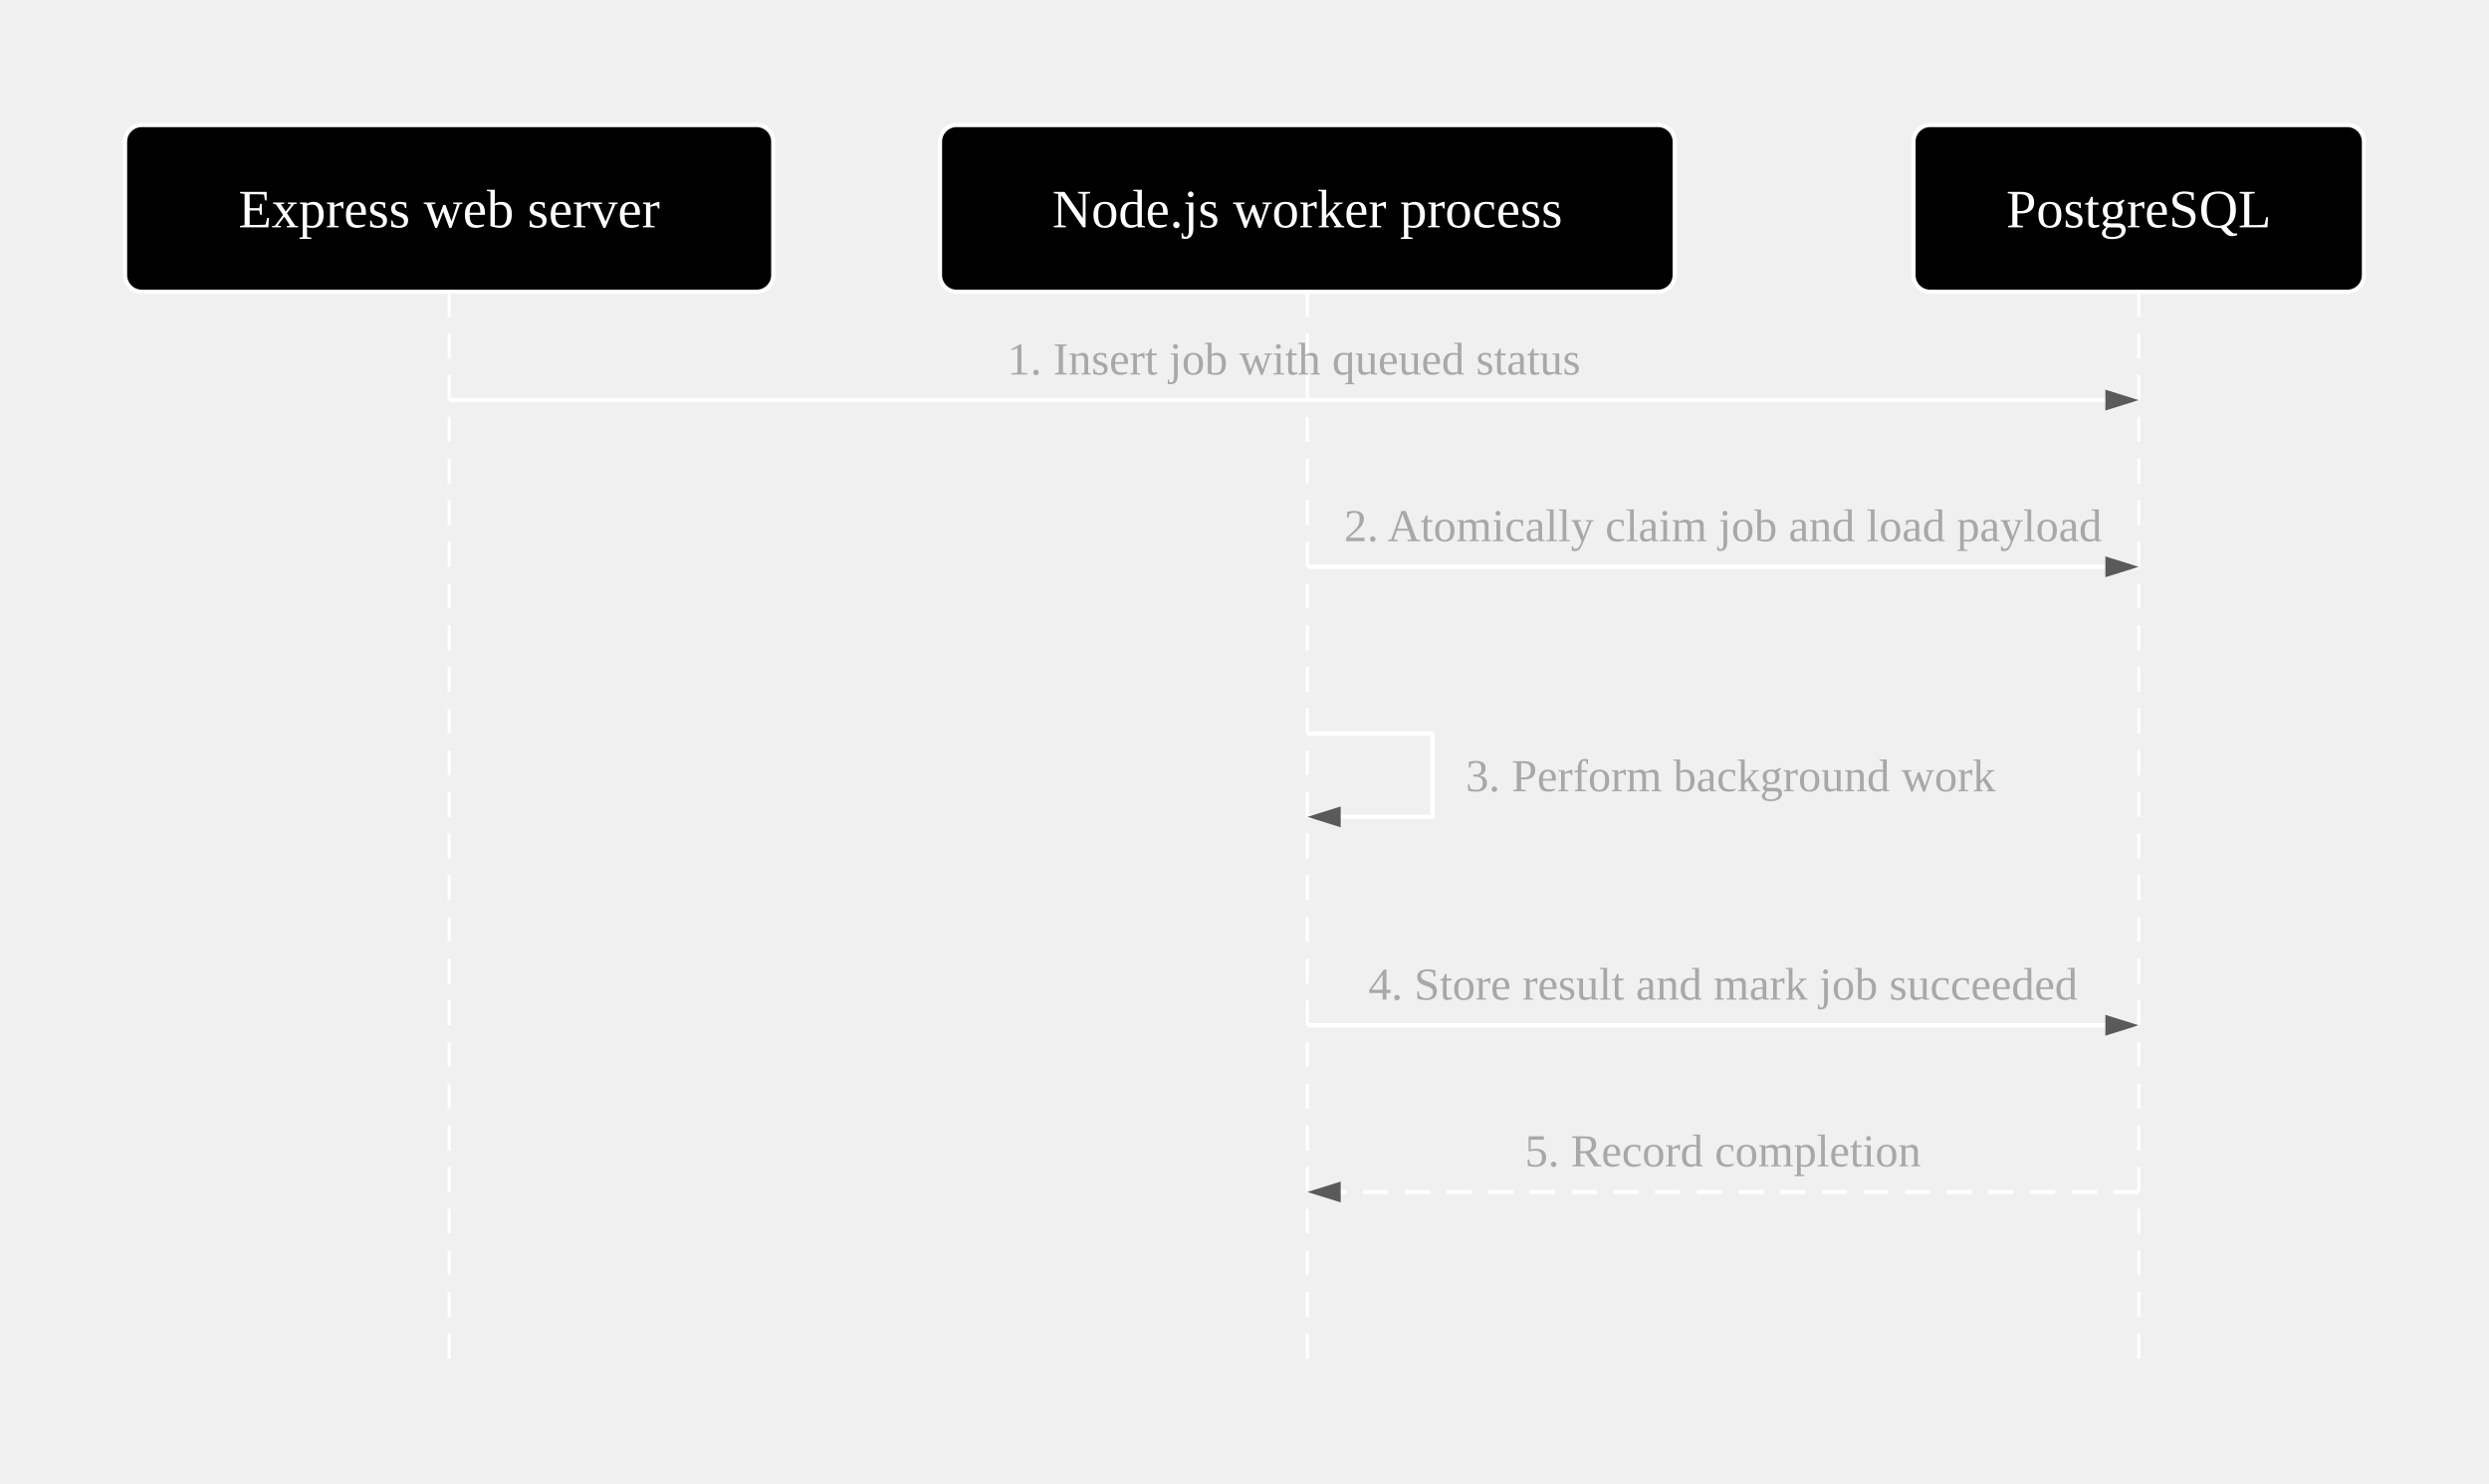
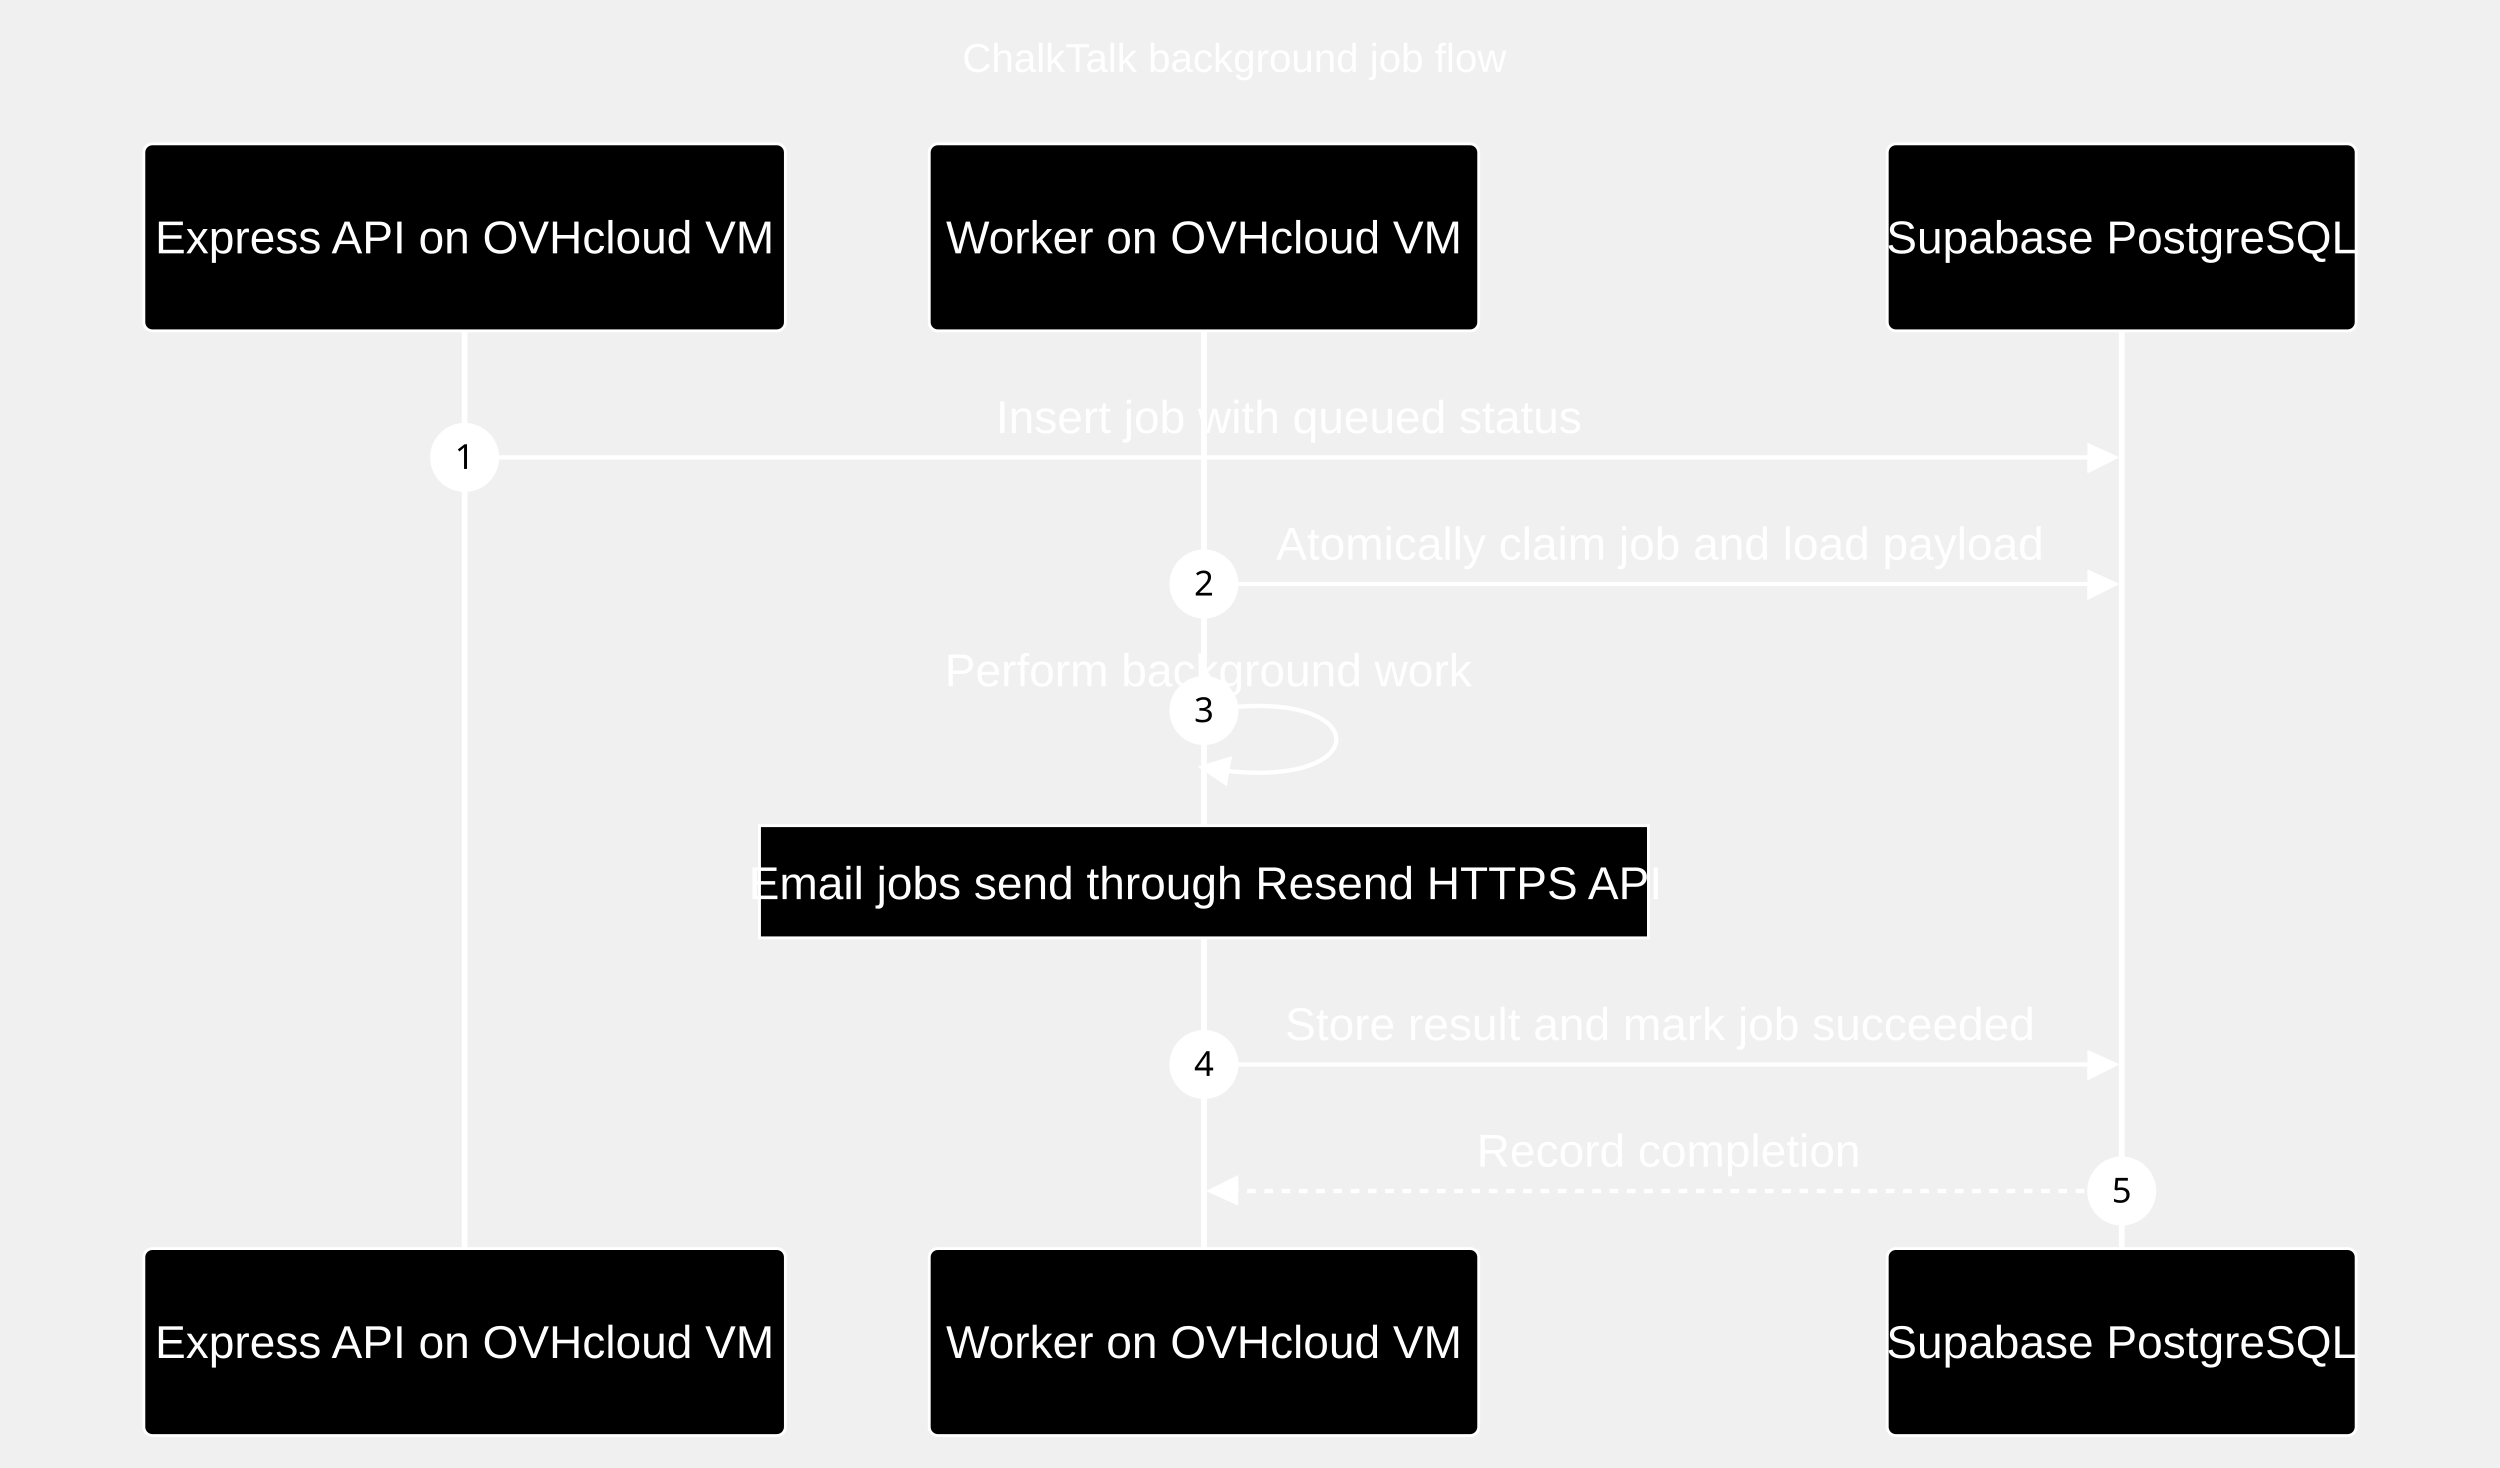
- <svg xmlns="http://www.w3.org/2000/svg" width="597.024" height="356" viewBox="0 0 597.024 356" style="--bg:#000000;--fg:#FFFFFF;--line:#FFFFFF;--accent:#000000;--surface:#000000;--border:#FFFFFF;--font:Inter;background:#000000">
-   <style>
-   text { font-family: var(--font, 'Inter'), system-ui, sans-serif; }
-   svg {
-     /* Derived from --bg and --fg (overridable via --line, --accent, etc.) */
-     --_text:          #FFFFFF;
-     --_text-sec:      #c7c7c7;
-     --_text-muted:    #a8a8a8;
-     --_text-faint:    #8a8a8a;
-     --_line:          #FFFFFF;
-     --_arrow:         #000000;
-     --_node-fill:     #000000;
-     --_node-stroke:   #FFFFFF;
-     --_group-fill:    #000000;
-     --_group-hdr:     #0d0d0d;
-     --_inner-stroke:  #1f1f1f;
-     --_key-badge:     #1a1a1a;
-   }
- </style>
+ <svg xmlns="http://www.w3.org/2000/svg" id="my-svg" width="100%" style="max-width: 869px; background-color: black;" viewBox="-50 -50 869 510" role="graphics-document document" aria-roledescription="sequence">
+   <g>
+     <rect x="606" y="384" fill="#eaeaea" stroke="#666" width="163" height="65" name="Database" rx="3" ry="3" class="actor actor-bottom" />
+     <text x="687.5" y="416.5" dominant-baseline="central" alignment-baseline="central" class="actor actor-box" style="text-anchor: middle; font-size: 16px; font-weight: 400;">
+       <tspan x="687.5" dy="0">Supabase PostgreSQL</tspan>
+     </text>
+   </g>
+   <g>
+     <rect x="273" y="384" fill="#eaeaea" stroke="#666" width="191" height="65" name="Worker" rx="3" ry="3" class="actor actor-bottom" />
+     <text x="368.5" y="416.5" dominant-baseline="central" alignment-baseline="central" class="actor actor-box" style="text-anchor: middle; font-size: 16px; font-weight: 400;">
+       <tspan x="368.5" dy="0">Worker on OVHcloud VM</tspan>
+     </text>
+   </g>
+   <g>
+     <rect x="0" y="384" fill="#eaeaea" stroke="#666" width="223" height="65" name="WebServer" rx="3" ry="3" class="actor actor-bottom" />
+     <text x="111.5" y="416.5" dominant-baseline="central" alignment-baseline="central" class="actor actor-box" style="text-anchor: middle; font-size: 16px; font-weight: 400;">
+       <tspan x="111.5" dy="0">Express API on OVHcloud VM</tspan>
+     </text>
+   </g>
+   <g>
+     <line id="actor2" x1="687.5" y1="65" x2="687.5" y2="384" class="actor-line 200" stroke-width="0.5px" stroke="#999" name="Database" data-et="life-line" data-id="Database" />
+     <g id="root-2" data-et="participant" data-type="participant" data-id="Database">
+       <rect x="606" y="0" fill="#eaeaea" stroke="#666" width="163" height="65" name="Database" rx="3" ry="3" class="actor actor-top" />
+       <text x="687.5" y="32.5" dominant-baseline="central" alignment-baseline="central" class="actor actor-box" style="text-anchor: middle; font-size: 16px; font-weight: 400;">
+         <tspan x="687.5" dy="0">Supabase PostgreSQL</tspan>
+       </text>
+     </g>
+   </g>
+   <g>
+     <line id="actor1" x1="368.5" y1="65" x2="368.5" y2="384" class="actor-line 200" stroke-width="0.5px" stroke="#999" name="Worker" data-et="life-line" data-id="Worker" />
+     <g id="root-1" data-et="participant" data-type="participant" data-id="Worker">
+       <rect x="273" y="0" fill="#eaeaea" stroke="#666" width="191" height="65" name="Worker" rx="3" ry="3" class="actor actor-top" />
+       <text x="368.5" y="32.5" dominant-baseline="central" alignment-baseline="central" class="actor actor-box" style="text-anchor: middle; font-size: 16px; font-weight: 400;">
+         <tspan x="368.5" dy="0">Worker on OVHcloud VM</tspan>
+       </text>
+     </g>
+   </g>
+   <g>
+     <line id="actor0" x1="111.5" y1="65" x2="111.5" y2="384" class="actor-line 200" stroke-width="0.5px" stroke="#999" name="WebServer" data-et="life-line" data-id="WebServer" />
+     <g id="root-0" data-et="participant" data-type="participant" data-id="WebServer">
+       <rect x="0" y="0" fill="#eaeaea" stroke="#666" width="223" height="65" name="WebServer" rx="3" ry="3" class="actor actor-top" />
+       <text x="111.5" y="32.5" dominant-baseline="central" alignment-baseline="central" class="actor actor-box" style="text-anchor: middle; font-size: 16px; font-weight: 400;">
+         <tspan x="111.5" dy="0">Express API on OVHcloud VM</tspan>
+       </text>
+     </g>
+   </g>
+   <style>#my-svg{font-family:"trebuchet ms",verdana,arial,sans-serif;font-size:14px;fill:#FFFFFF;}@keyframes edge-animation-frame{from{stroke-dashoffset:0;}}@keyframes dash{to{stroke-dashoffset:0;}}#my-svg .edge-animation-slow{stroke-dasharray:9,5!important;stroke-dashoffset:900;animation:dash 50s linear infinite;stroke-linecap:round;}#my-svg .edge-animation-fast{stroke-dasharray:9,5!important;stroke-dashoffset:900;animation:dash 20s linear infinite;stroke-linecap:round;}#my-svg .error-icon{fill:hsl(180, 0%, 5%);}#my-svg .error-text{fill:rgb(242.25, 242.25, 242.25);stroke:rgb(242.25, 242.25, 242.25);}#my-svg .edge-thickness-normal{stroke-width:1px;}#my-svg .edge-thickness-thick{stroke-width:3.5px;}#my-svg .edge-pattern-solid{stroke-dasharray:0;}#my-svg .edge-thickness-invisible{stroke-width:0;fill:none;}#my-svg .edge-pattern-dashed{stroke-dasharray:3;}#my-svg .edge-pattern-dotted{stroke-dasharray:2;}#my-svg .marker{fill:#FFFFFF;stroke:#FFFFFF;}#my-svg .marker.cross{stroke:#FFFFFF;}#my-svg svg{font-family:"trebuchet ms",verdana,arial,sans-serif;font-size:14px;}#my-svg p{margin:0;}#my-svg .actor{stroke:#FFFFFF;fill:#000000;stroke-width:1;}#my-svg rect.actor.outer-path[data-look="neo"]{filter:drop-shadow( 1px 2px 2px rgba(185,185,185,1));}#my-svg rect.note[data-look="neo"]{stroke:#FFFFFF;fill:#000000;filter:drop-shadow( 1px 2px 2px rgba(185,185,185,1));}#my-svg text.actor&gt;tspan{fill:#FFFFFF;stroke:none;}#my-svg .actor-line{stroke:#FFFFFF;}#my-svg .innerArc{stroke-width:1.5;stroke-dasharray:none;}#my-svg .messageLine0{stroke-width:1.5;stroke-dasharray:none;stroke:#FFFFFF;}#my-svg .messageLine1{stroke-width:1.5;stroke-dasharray:2,2;stroke:#FFFFFF;}#my-svg [id$="-arrowhead"] path{fill:#FFFFFF;stroke:#FFFFFF;}#my-svg .sequenceNumber{fill:#000000;}#my-svg [id$="-sequencenumber"]{fill:#FFFFFF;}#my-svg [id$="-crosshead"] path{fill:#FFFFFF;stroke:#FFFFFF;}#my-svg .messageText{fill:#FFFFFF;stroke:none;}#my-svg .labelBox{stroke:#FFFFFF;fill:#000000;filter:none;}#my-svg .labelText,#my-svg .labelText&gt;tspan{fill:#FFFFFF;stroke:none;}#my-svg .loopText,#my-svg .loopText&gt;tspan{fill:#FFFFFF;stroke:none;}#my-svg .sectionTitle,#my-svg .sectionTitle&gt;tspan{fill:#FFFFFF;stroke:none;}#my-svg .loopLine{stroke-width:2px;stroke-dasharray:2,2;stroke:#FFFFFF;fill:#FFFFFF;}#my-svg .note{stroke:#FFFFFF;fill:#000000;}#my-svg .noteText,#my-svg .noteText&gt;tspan{fill:#FFFFFF;stroke:none;font-weight:normal;}#my-svg .activation0{fill:#111111;stroke:#FFFFFF;}#my-svg .activation1{fill:#111111;stroke:#FFFFFF;}#my-svg .activation2{fill:#111111;stroke:#FFFFFF;}#my-svg .actorPopupMenu{position:absolute;}#my-svg .actorPopupMenuPanel{position:absolute;fill:#000000;box-shadow:0px 8px 16px 0px rgba(0,0,0,0.2);filter:drop-shadow(3px 5px 2px rgb(0 0 0 / 0.4));}#my-svg .actor-man circle,#my-svg line{fill:#000000;stroke-width:2px;}#my-svg g rect.rect{filter:drop-shadow( 1px 2px 2px rgba(185,185,185,1));stroke:#FFFFFF;}#my-svg .node .neo-node{stroke:#FFFFFF;}#my-svg [data-look="neo"].node rect,#my-svg [data-look="neo"].cluster rect,#my-svg [data-look="neo"].node polygon{stroke:url(#my-svg-gradient);filter:drop-shadow( 1px 2px 2px rgba(185,185,185,1));}#my-svg [data-look="neo"].swimlane.cluster rect{filter:none;}#my-svg [data-look="neo"].node path{stroke:url(#my-svg-gradient);stroke-width:1px;}#my-svg [data-look="neo"].node .outer-path{filter:drop-shadow( 1px 2px 2px rgba(185,185,185,1));}#my-svg [data-look="neo"].node .neo-line path{stroke:#FFFFFF;filter:none;}#my-svg [data-look="neo"].node circle{stroke:url(#my-svg-gradient);filter:drop-shadow( 1px 2px 2px rgba(185,185,185,1));}#my-svg [data-look="neo"].node circle .state-start{fill:#000000;}#my-svg [data-look="neo"].icon-shape .icon{fill:url(#my-svg-gradient);filter:drop-shadow( 1px 2px 2px rgba(185,185,185,1));}#my-svg [data-look="neo"].icon-shape .icon-neo path{stroke:url(#my-svg-gradient);filter:drop-shadow( 1px 2px 2px rgba(185,185,185,1));}#my-svg :root{--mermaid-font-family:"trebuchet ms",verdana,arial,sans-serif;}</style>
+   <g />
  <defs>
-     <marker id="seq-arrow" markerWidth="8" markerHeight="5" refX="8" refY="2.5" orient="auto-start-reverse">
-       <polygon points="0 0, 8 2.5, 0 5" fill="#5a5a5a" />
-     </marker>
-     <marker id="seq-arrow-open" markerWidth="8" markerHeight="5" refX="8" refY="2.5" orient="auto-start-reverse">
-       <polyline points="0 0, 8 2.5, 0 5" fill="none" stroke="#5a5a5a" stroke-width="1" />
-     </marker>
-     <marker id="seq-arrow-cross" markerWidth="8" markerHeight="5" refX="4" refY="2.5" orient="auto">
-       <path d="M1 1 L7 4 M1 4 L7 1" fill="none" stroke="#5a5a5a" stroke-width="1.5" />
-     </marker>
-     <marker id="seq-arrow-half-top" markerWidth="8" markerHeight="5" refX="8" refY="2.5" orient="auto-start-reverse">
-       <path d="M0 0 L8 2.5" fill="none" stroke="#5a5a5a" stroke-width="1" />
-     </marker>
-     <marker id="seq-arrow-half-bottom" markerWidth="8" markerHeight="5" refX="8" refY="2.5" orient="auto-start-reverse">
-       <path d="M0 5 L8 2.5" fill="none" stroke="#5a5a5a" stroke-width="1" />
+     <symbol id="my-svg-computer" width="24" height="24">
+       <path transform="scale(.5)" d="M2 2v13h20v-13h-20zm18 11h-16v-9h16v9zm-10.228 6l.466-1h3.524l.467 1h-4.457zm14.228 3h-24l2-6h2.104l-1.33 4h18.45l-1.297-4h2.073l2 6zm-5-10h-14v-7h14v7z" />
+     </symbol>
+   </defs>
+   <defs>
+     <symbol id="my-svg-database" fill-rule="evenodd" clip-rule="evenodd">
+       <path transform="scale(.5)" d="M12.258.001l.256.004.255.005.253.008.251.01.249.012.247.015.246.016.242.019.241.02.239.023.236.024.233.027.231.028.229.031.225.032.223.034.22.036.217.038.214.04.211.041.208.043.205.045.201.046.198.048.194.05.191.051.187.053.183.054.18.056.175.057.172.059.168.06.163.061.16.063.155.064.15.066.074.033.073.033.071.034.07.034.069.035.068.035.067.035.066.035.064.036.064.036.062.036.06.036.06.037.058.037.058.037.055.038.055.038.053.038.052.038.051.039.05.039.048.039.047.039.045.04.044.04.043.04.041.04.04.041.039.041.037.041.036.041.034.041.033.042.032.042.03.042.029.042.027.042.026.043.024.043.023.043.021.043.02.043.018.044.017.043.015.044.013.044.012.044.011.045.009.044.007.045.006.045.004.045.002.045.001.045v17l-.001.045-.002.045-.004.045-.006.045-.007.045-.009.044-.011.045-.012.044-.013.044-.015.044-.017.043-.018.044-.02.043-.021.043-.023.043-.024.043-.026.043-.027.042-.029.042-.03.042-.032.042-.033.042-.034.041-.036.041-.037.041-.039.041-.04.041-.041.04-.043.04-.044.04-.045.04-.047.039-.048.039-.05.039-.051.039-.052.038-.053.038-.055.038-.055.038-.058.037-.058.037-.06.037-.06.036-.062.036-.064.036-.064.036-.066.035-.067.035-.068.035-.069.035-.07.034-.071.034-.073.033-.074.033-.15.066-.155.064-.16.063-.163.061-.168.06-.172.059-.175.057-.18.056-.183.054-.187.053-.191.051-.194.05-.198.048-.201.046-.205.045-.208.043-.211.041-.214.04-.217.038-.22.036-.223.034-.225.032-.229.031-.231.028-.233.027-.236.024-.239.023-.241.02-.242.019-.246.016-.247.015-.249.012-.251.01-.253.008-.255.005-.256.004-.258.001-.258-.001-.256-.004-.255-.005-.253-.008-.251-.01-.249-.012-.247-.015-.245-.016-.243-.019-.241-.02-.238-.023-.236-.024-.234-.027-.231-.028-.228-.031-.226-.032-.223-.034-.22-.036-.217-.038-.214-.04-.211-.041-.208-.043-.204-.045-.201-.046-.198-.048-.195-.05-.19-.051-.187-.053-.184-.054-.179-.056-.176-.057-.172-.059-.167-.06-.164-.061-.159-.063-.155-.064-.151-.066-.074-.033-.072-.033-.072-.034-.07-.034-.069-.035-.068-.035-.067-.035-.066-.035-.064-.036-.063-.036-.062-.036-.061-.036-.06-.037-.058-.037-.057-.037-.056-.038-.055-.038-.053-.038-.052-.038-.051-.039-.049-.039-.049-.039-.046-.039-.046-.04-.044-.04-.043-.04-.041-.04-.04-.041-.039-.041-.037-.041-.036-.041-.034-.041-.033-.042-.032-.042-.03-.042-.029-.042-.027-.042-.026-.043-.024-.043-.023-.043-.021-.043-.02-.043-.018-.044-.017-.043-.015-.044-.013-.044-.012-.044-.011-.045-.009-.044-.007-.045-.006-.045-.004-.045-.002-.045-.001-.045v-17l.001-.045.002-.045.004-.045.006-.045.007-.045.009-.044.011-.045.012-.044.013-.044.015-.044.017-.043.018-.044.02-.043.021-.043.023-.043.024-.043.026-.043.027-.042.029-.042.03-.042.032-.042.033-.042.034-.041.036-.041.037-.041.039-.041.04-.041.041-.04.043-.04.044-.04.046-.04.046-.039.049-.039.049-.039.051-.039.052-.038.053-.038.055-.038.056-.038.057-.037.058-.037.06-.037.061-.036.062-.036.063-.036.064-.036.066-.035.067-.035.068-.035.069-.035.07-.034.072-.034.072-.033.074-.033.151-.066.155-.064.159-.063.164-.061.167-.06.172-.059.176-.057.179-.056.184-.054.187-.053.19-.051.195-.05.198-.048.201-.046.204-.045.208-.043.211-.041.214-.04.217-.038.22-.036.223-.034.226-.032.228-.031.231-.028.234-.027.236-.024.238-.023.241-.02.243-.019.245-.016.247-.015.249-.012.251-.01.253-.008.255-.005.256-.004.258-.001.258.001zm-9.258 20.499v.01l.001.021.003.021.004.022.005.021.006.022.007.022.009.023.01.022.011.023.012.023.013.023.015.023.016.024.017.023.018.024.019.024.021.024.022.025.023.024.024.025.052.049.056.05.061.051.066.051.07.051.075.051.079.052.084.052.088.052.092.052.097.052.102.051.105.052.11.052.114.051.119.051.123.051.127.05.131.05.135.05.139.048.144.049.147.047.152.047.155.047.16.045.163.045.167.043.171.043.176.041.178.041.183.039.187.039.19.037.194.035.197.035.202.033.204.031.209.03.212.029.216.027.219.025.222.024.226.021.23.02.233.018.236.016.24.015.243.012.246.01.249.008.253.005.256.004.259.001.26-.001.257-.004.254-.005.25-.008.247-.011.244-.012.241-.014.237-.016.233-.018.231-.021.226-.021.224-.024.22-.026.216-.027.212-.028.21-.031.205-.031.202-.034.198-.034.194-.036.191-.037.187-.039.183-.04.179-.04.175-.042.172-.043.168-.044.163-.045.16-.046.155-.046.152-.047.148-.048.143-.049.139-.049.136-.05.131-.05.126-.05.123-.051.118-.052.114-.051.11-.052.106-.052.101-.052.096-.052.092-.052.088-.053.083-.051.079-.052.074-.052.07-.051.065-.051.06-.051.056-.05.051-.05.023-.024.023-.025.021-.024.02-.024.019-.024.018-.024.017-.024.015-.023.014-.024.013-.023.012-.023.01-.023.01-.022.008-.022.006-.022.006-.022.004-.022.004-.021.001-.021.001-.021v-4.127l-.077.055-.08.053-.083.054-.085.053-.087.052-.09.052-.093.051-.095.05-.097.05-.1.049-.102.049-.105.048-.106.047-.109.047-.111.046-.114.045-.115.045-.118.044-.12.043-.122.042-.124.042-.126.041-.128.04-.13.04-.132.038-.134.038-.135.037-.138.037-.139.035-.142.035-.143.034-.144.033-.147.032-.148.031-.15.03-.151.03-.153.029-.154.027-.156.027-.158.026-.159.025-.161.024-.162.023-.163.022-.165.021-.166.02-.167.019-.169.018-.169.017-.171.016-.173.015-.173.014-.175.013-.175.012-.177.011-.178.01-.179.008-.179.008-.181.006-.182.005-.182.004-.184.003-.184.002h-.37l-.184-.002-.184-.003-.182-.004-.182-.005-.181-.006-.179-.008-.179-.008-.178-.01-.176-.011-.176-.012-.175-.013-.173-.014-.172-.015-.171-.016-.17-.017-.169-.018-.167-.019-.166-.02-.165-.021-.163-.022-.162-.023-.161-.024-.159-.025-.157-.026-.156-.027-.155-.027-.153-.029-.151-.03-.15-.03-.148-.031-.146-.032-.145-.033-.143-.034-.141-.035-.14-.035-.137-.037-.136-.037-.134-.038-.132-.038-.13-.04-.128-.04-.126-.041-.124-.042-.122-.042-.12-.044-.117-.043-.116-.045-.113-.045-.112-.046-.109-.047-.106-.047-.105-.048-.102-.049-.1-.049-.097-.05-.095-.05-.093-.052-.09-.051-.087-.052-.085-.053-.083-.054-.08-.054-.077-.054v4.127zm0-5.654v.011l.001.021.003.021.004.021.005.022.006.022.007.022.009.022.01.022.011.023.012.023.013.023.015.024.016.023.017.024.018.024.019.024.021.024.022.024.023.025.024.024.052.05.056.05.061.05.066.051.07.051.075.052.079.051.084.052.088.052.092.052.097.052.102.052.105.052.11.051.114.051.119.052.123.05.127.051.131.05.135.049.139.049.144.048.147.048.152.047.155.046.16.045.163.045.167.044.171.042.176.042.178.04.183.04.187.038.19.037.194.036.197.034.202.033.204.032.209.03.212.028.216.027.219.025.222.024.226.022.23.02.233.018.236.016.24.014.243.012.246.01.249.008.253.006.256.003.259.001.26-.001.257-.003.254-.006.25-.008.247-.01.244-.012.241-.015.237-.016.233-.018.231-.02.226-.022.224-.024.22-.025.216-.027.212-.029.21-.03.205-.032.202-.033.198-.035.194-.036.191-.037.187-.039.183-.039.179-.041.175-.042.172-.043.168-.044.163-.045.16-.045.155-.047.152-.047.148-.048.143-.048.139-.05.136-.049.131-.05.126-.051.123-.051.118-.051.114-.052.11-.052.106-.052.101-.052.096-.052.092-.052.088-.052.083-.052.079-.052.074-.051.07-.052.065-.051.06-.05.056-.051.051-.049.023-.025.023-.024.021-.025.02-.024.019-.024.018-.024.017-.024.015-.023.014-.023.013-.024.012-.022.01-.023.01-.023.008-.022.006-.022.006-.022.004-.021.004-.022.001-.021.001-.021v-4.139l-.077.054-.08.054-.083.054-.085.052-.087.053-.09.051-.093.051-.095.051-.097.05-.1.049-.102.049-.105.048-.106.047-.109.047-.111.046-.114.045-.115.044-.118.044-.12.044-.122.042-.124.042-.126.041-.128.04-.13.039-.132.039-.134.038-.135.037-.138.036-.139.036-.142.035-.143.033-.144.033-.147.033-.148.031-.15.03-.151.03-.153.028-.154.028-.156.027-.158.026-.159.025-.161.024-.162.023-.163.022-.165.021-.166.02-.167.019-.169.018-.169.017-.171.016-.173.015-.173.014-.175.013-.175.012-.177.011-.178.009-.179.009-.179.007-.181.007-.182.005-.182.004-.184.003-.184.002h-.37l-.184-.002-.184-.003-.182-.004-.182-.005-.181-.007-.179-.007-.179-.009-.178-.009-.176-.011-.176-.012-.175-.013-.173-.014-.172-.015-.171-.016-.17-.017-.169-.018-.167-.019-.166-.02-.165-.021-.163-.022-.162-.023-.161-.024-.159-.025-.157-.026-.156-.027-.155-.028-.153-.028-.151-.03-.15-.03-.148-.031-.146-.033-.145-.033-.143-.033-.141-.035-.14-.036-.137-.036-.136-.037-.134-.038-.132-.039-.13-.039-.128-.04-.126-.041-.124-.042-.122-.043-.12-.043-.117-.044-.116-.044-.113-.046-.112-.046-.109-.046-.106-.047-.105-.048-.102-.049-.1-.049-.097-.05-.095-.051-.093-.051-.09-.051-.087-.053-.085-.052-.083-.054-.08-.054-.077-.054v4.139zm0-5.666v.011l.001.02.003.022.004.021.005.022.006.021.007.022.009.023.01.022.011.023.012.023.013.023.015.023.016.024.017.024.018.023.019.024.021.025.022.024.023.024.024.025.052.05.056.05.061.05.066.051.07.051.075.052.079.051.084.052.088.052.092.052.097.052.102.052.105.051.11.052.114.051.119.051.123.051.127.05.131.05.135.05.139.049.144.048.147.048.152.047.155.046.16.045.163.045.167.043.171.043.176.042.178.04.183.04.187.038.19.037.194.036.197.034.202.033.204.032.209.03.212.028.216.027.219.025.222.024.226.021.23.02.233.018.236.017.24.014.243.012.246.01.249.008.253.006.256.003.259.001.26-.001.257-.003.254-.006.25-.008.247-.01.244-.013.241-.014.237-.016.233-.018.231-.02.226-.022.224-.024.22-.025.216-.027.212-.029.21-.03.205-.032.202-.033.198-.035.194-.036.191-.037.187-.039.183-.039.179-.041.175-.042.172-.043.168-.044.163-.045.16-.045.155-.047.152-.047.148-.048.143-.049.139-.049.136-.049.131-.051.126-.05.123-.051.118-.052.114-.051.11-.052.106-.052.101-.052.096-.052.092-.052.088-.052.083-.052.079-.052.074-.052.07-.051.065-.051.06-.051.056-.05.051-.049.023-.025.023-.025.021-.024.02-.024.019-.024.018-.024.017-.024.015-.023.014-.024.013-.023.012-.023.01-.022.01-.023.008-.022.006-.022.006-.022.004-.022.004-.021.001-.021.001-.021v-4.153l-.077.054-.08.054-.083.053-.085.053-.087.053-.09.051-.093.051-.095.051-.097.05-.1.049-.102.048-.105.048-.106.048-.109.046-.111.046-.114.046-.115.044-.118.044-.12.043-.122.043-.124.042-.126.041-.128.04-.13.039-.132.039-.134.038-.135.037-.138.036-.139.036-.142.034-.143.034-.144.033-.147.032-.148.032-.15.03-.151.03-.153.028-.154.028-.156.027-.158.026-.159.024-.161.024-.162.023-.163.023-.165.021-.166.02-.167.019-.169.018-.169.017-.171.016-.173.015-.173.014-.175.013-.175.012-.177.01-.178.01-.179.009-.179.007-.181.006-.182.006-.182.004-.184.003-.184.001-.185.001-.185-.001-.184-.001-.184-.003-.182-.004-.182-.006-.181-.006-.179-.007-.179-.009-.178-.01-.176-.01-.176-.012-.175-.013-.173-.014-.172-.015-.171-.016-.17-.017-.169-.018-.167-.019-.166-.02-.165-.021-.163-.023-.162-.023-.161-.024-.159-.024-.157-.026-.156-.027-.155-.028-.153-.028-.151-.03-.15-.03-.148-.032-.146-.032-.145-.033-.143-.034-.141-.034-.14-.036-.137-.036-.136-.037-.134-.038-.132-.039-.13-.039-.128-.041-.126-.041-.124-.041-.122-.043-.12-.043-.117-.044-.116-.044-.113-.046-.112-.046-.109-.046-.106-.048-.105-.048-.102-.048-.1-.05-.097-.049-.095-.051-.093-.051-.09-.052-.087-.052-.085-.053-.083-.053-.08-.054-.077-.054v4.153zm8.74-8.179l-.257.004-.254.005-.25.008-.247.011-.244.012-.241.014-.237.016-.233.018-.231.021-.226.022-.224.023-.22.026-.216.027-.212.028-.21.031-.205.032-.202.033-.198.034-.194.036-.191.038-.187.038-.183.04-.179.041-.175.042-.172.043-.168.043-.163.045-.16.046-.155.046-.152.048-.148.048-.143.048-.139.049-.136.05-.131.05-.126.051-.123.051-.118.051-.114.052-.11.052-.106.052-.101.052-.096.052-.092.052-.088.052-.083.052-.079.052-.074.051-.07.052-.065.051-.06.05-.056.05-.051.05-.023.025-.023.024-.021.024-.02.025-.019.024-.018.024-.017.023-.015.024-.014.023-.013.023-.012.023-.01.023-.01.022-.008.022-.006.023-.006.021-.004.022-.004.021-.001.021-.001.021.001.021.001.021.004.021.004.022.006.021.006.023.008.022.01.022.01.023.012.023.013.023.014.023.015.024.017.023.018.024.019.024.02.025.021.024.023.024.023.025.051.05.056.05.06.05.065.051.07.052.074.051.079.052.083.052.088.052.092.052.096.052.101.052.106.052.11.052.114.052.118.051.123.051.126.051.131.05.136.05.139.049.143.048.148.048.152.048.155.046.16.046.163.045.168.043.172.043.175.042.179.041.183.04.187.038.191.038.194.036.198.034.202.033.205.032.21.031.212.028.216.027.22.026.224.023.226.022.231.021.233.018.237.016.241.014.244.012.247.011.25.008.254.005.257.004.26.001.26-.001.257-.004.254-.005.25-.008.247-.011.244-.012.241-.014.237-.016.233-.018.231-.021.226-.022.224-.023.22-.026.216-.027.212-.028.21-.031.205-.032.202-.033.198-.034.194-.036.191-.038.187-.038.183-.04.179-.041.175-.042.172-.043.168-.043.163-.045.16-.046.155-.046.152-.048.148-.048.143-.048.139-.049.136-.05.131-.05.126-.051.123-.051.118-.051.114-.052.11-.052.106-.052.101-.052.096-.052.092-.052.088-.052.083-.052.079-.052.074-.051.07-.052.065-.051.06-.05.056-.05.051-.05.023-.025.023-.024.021-.024.02-.025.019-.024.018-.024.017-.023.015-.024.014-.023.013-.023.012-.023.01-.023.01-.022.008-.022.006-.023.006-.021.004-.022.004-.021.001-.021.001-.021-.001-.021-.001-.021-.004-.021-.004-.022-.006-.021-.006-.023-.008-.022-.01-.022-.01-.023-.012-.023-.013-.023-.014-.023-.015-.024-.017-.023-.018-.024-.019-.024-.02-.025-.021-.024-.023-.024-.023-.025-.051-.05-.056-.05-.06-.05-.065-.051-.07-.052-.074-.051-.079-.052-.083-.052-.088-.052-.092-.052-.096-.052-.101-.052-.106-.052-.11-.052-.114-.052-.118-.051-.123-.051-.126-.051-.131-.05-.136-.05-.139-.049-.143-.048-.148-.048-.152-.048-.155-.046-.16-.046-.163-.045-.168-.043-.172-.043-.175-.042-.179-.041-.183-.04-.187-.038-.191-.038-.194-.036-.198-.034-.202-.033-.205-.032-.21-.031-.212-.028-.216-.027-.22-.026-.224-.023-.226-.022-.231-.021-.233-.018-.237-.016-.241-.014-.244-.012-.247-.011-.25-.008-.254-.005-.257-.004-.26-.001-.26.001z" />
+     </symbol>
+   </defs>
+   <defs>
+     <symbol id="my-svg-clock" width="24" height="24">
+       <path transform="scale(.5)" d="M12 2c5.514 0 10 4.486 10 10s-4.486 10-10 10-10-4.486-10-10 4.486-10 10-10zm0-2c-6.627 0-12 5.373-12 12s5.373 12 12 12 12-5.373 12-12-5.373-12-12-12zm5.848 12.459c.202.038.202.333.001.372-1.907.361-6.045 1.111-6.547 1.111-.719 0-1.301-.582-1.301-1.301 0-.512.77-5.447 1.125-7.445.034-.192.312-.181.343.014l.985 6.238 5.394 1.011z" />
+     </symbol>
+   </defs>
+   <defs>
+     <marker id="my-svg-arrowhead" refX="7.9" refY="5" markerUnits="userSpaceOnUse" markerWidth="12" markerHeight="12" orient="auto-start-reverse">
+       <path d="M -1 0 L 10 5 L 0 10 z" />
    </marker>
  </defs>
-   <line class="lifeline" data-actor="WebServer" x1="107.737" y1="70" x2="107.737" y2="326" stroke="#FFFFFF" stroke-width="0.75" stroke-dasharray="6 4" data-relationship="lifeline" data-direction="undirected" />
-   <line class="lifeline" data-actor="Worker" x1="313.585" y1="70" x2="313.585" y2="326" stroke="#FFFFFF" stroke-width="0.75" stroke-dasharray="6 4" data-relationship="lifeline" data-direction="undirected" />
-   <line class="lifeline" data-actor="Database" x1="512.999" y1="70" x2="512.999" y2="326" stroke="#FFFFFF" stroke-width="0.75" stroke-dasharray="6 4" data-relationship="lifeline" data-direction="undirected" />
-   <g class="message" data-label="1. Insert job with queued status" data-line-style="solid" data-start-head="none" data-end-head="filled" data-central-start="false" data-central-end="false" data-self="false" data-id="message:WebServer-&gt;Database#0" data-role="message">
-     <line x1="107.737" y1="96" x2="512.999" y2="96" stroke="#FFFFFF" stroke-width="1" marker-end="url(#seq-arrow)" data-relationship="sequence-message" data-direction="forward" data-id="message:WebServer-&gt;Database#0:line" data-role="message" data-from="WebServer" data-to="Database" role="graphics-symbol" aria-roledescription="relation" aria-label="WebServer to Database: 1. Insert job with queued status" />
-     <text x="310.368" y="86" font-size="11" text-anchor="middle" font-weight="400" fill="#a8a8a8" dy="3.85" textLength="138.864" lengthAdjust="spacingAndGlyphs" data-font-metrics="deterministic-fit">1. Insert job with queued status</text>
+   <defs>
+     <marker id="my-svg-crosshead" markerWidth="15" markerHeight="8" orient="auto" refX="4" refY="4.5">
+       <path fill="none" stroke="#000000" stroke-width="1pt" d="M 1,2 L 6,7 M 6,2 L 1,7" style="stroke-dasharray: 0, 0;" />
+     </marker>
+   </defs>
+   <defs>
+     <marker id="my-svg-filled-head" refX="15.5" refY="7" markerWidth="20" markerHeight="28" orient="auto">
+       <path d="M 18,7 L9,13 L14,7 L9,1 Z" />
+     </marker>
+   </defs>
+   <defs>
+     <marker id="my-svg-sequencenumber" refX="15" refY="15" markerWidth="60" markerHeight="40" orient="auto">
+       <circle cx="15" cy="15" r="6" />
+     </marker>
+   </defs>
+   <defs>
+     <marker id="my-svg-solidTopArrowHead" refX="7.9" refY="7.25" markerUnits="userSpaceOnUse" markerWidth="12" markerHeight="12" orient="auto-start-reverse">
+       <path d="M 0 0 L 10 8 L 0 8 z" />
+     </marker>
+   </defs>
+   <defs>
+     <marker id="my-svg-solidBottomArrowHead" refX="7.9" refY="0.75" markerUnits="userSpaceOnUse" markerWidth="12" markerHeight="12" orient="auto-start-reverse">
+       <path d="M 0 0 L 10 0 L 0 8 z" />
+     </marker>
+   </defs>
+   <defs>
+     <marker id="my-svg-stickTopArrowHead" refX="7.5" refY="7" markerUnits="userSpaceOnUse" markerWidth="12" markerHeight="12" orient="auto-start-reverse">
+       <path d="M 0 0 L 7 7" stroke="black" stroke-width="1.5" fill="none" />
+     </marker>
+   </defs>
+   <defs>
+     <marker id="my-svg-stickBottomArrowHead" refX="7.5" refY="0" markerUnits="userSpaceOnUse" markerWidth="12" markerHeight="12" orient="auto-start-reverse">
+       <path d="M 0 7 L 7 0" stroke="black" stroke-width="1.5" fill="none" />
+     </marker>
+   </defs>
+   <g data-et="note" data-id="i4">
+     <rect x="214" y="237" fill="#EDF2AE" stroke="#666" width="309" height="39" class="note" />
+     <text x="369" y="242" text-anchor="middle" dominant-baseline="middle" alignment-baseline="middle" class="noteText" dy="1em" style="font-size: 16px; font-weight: 400;">
+       <tspan x="369">Email jobs send through Resend HTTPS API</tspan>
+     </text>
  </g>
-   <g class="message" data-label="2. Atomically claim job and load payload" data-line-style="solid" data-start-head="none" data-end-head="filled" data-central-start="false" data-central-end="false" data-self="false" data-id="message:Worker-&gt;Database#0" data-role="message">
-     <line x1="313.585" y1="136" x2="512.999" y2="136" stroke="#FFFFFF" stroke-width="1" marker-end="url(#seq-arrow)" data-relationship="sequence-message" data-direction="forward" data-id="message:Worker-&gt;Database#0:line" data-role="message" data-from="Worker" data-to="Database" role="graphics-symbol" aria-roledescription="relation" aria-label="Worker to Database: 2. Atomically claim job and load payload" />
-     <text x="413.292" y="126" font-size="11" text-anchor="middle" font-weight="400" fill="#a8a8a8" dy="3.85" textLength="182.226" lengthAdjust="spacingAndGlyphs" data-font-metrics="deterministic-fit">2. Atomically claim job and load payload</text>
-   </g>
-   <g class="message" data-label="3. Perform background work" data-line-style="solid" data-start-head="none" data-end-head="filled" data-central-start="false" data-central-end="false" data-self="true" data-id="message:Worker-&gt;Worker#0" data-role="message">
-     <polyline points="313.585,176 343.585,176 343.585,196 313.585,196" fill="none" stroke="#FFFFFF" stroke-width="1" marker-end="url(#seq-arrow)" data-relationship="sequence-message" data-direction="self" data-id="message:Worker-&gt;Worker#0:line" data-role="message" data-from="Worker" data-to="Worker" role="graphics-symbol" aria-roledescription="relation" aria-label="Worker to Worker: 3. Perform background work" />
-     <text x="351.585" y="186" font-size="11" text-anchor="start" font-weight="400" fill="#a8a8a8" dy="3.85" textLength="135.3" lengthAdjust="spacingAndGlyphs" data-font-metrics="deterministic-fit">3. Perform background work</text>
-   </g>
-   <g class="message" data-label="4. Store result and mark job succeeded" data-line-style="solid" data-start-head="none" data-end-head="filled" data-central-start="false" data-central-end="false" data-self="false" data-id="message:Worker-&gt;Database#1" data-role="message">
-     <line x1="313.585" y1="246" x2="512.999" y2="246" stroke="#FFFFFF" stroke-width="1" marker-end="url(#seq-arrow)" data-relationship="sequence-message" data-direction="forward" data-id="message:Worker-&gt;Database#1:line" data-role="message" data-from="Worker" data-to="Database" role="graphics-symbol" aria-roledescription="relation" aria-label="Worker to Database: 4. Store result and mark job succeeded" />
-     <text x="413.292" y="236" font-size="11" text-anchor="middle" font-weight="400" fill="#a8a8a8" dy="3.85" textLength="183.414" lengthAdjust="spacingAndGlyphs" data-font-metrics="deterministic-fit">4. Store result and mark job succeeded</text>
-   </g>
-   <g class="message" data-label="5. Record completion" data-line-style="dashed" data-start-head="none" data-end-head="filled" data-central-start="false" data-central-end="false" data-self="false" data-id="message:Database-&gt;Worker#0" data-role="message">
-     <line x1="512.999" y1="286" x2="313.585" y2="286" stroke="#FFFFFF" stroke-width="1" stroke-dasharray="6 4" marker-end="url(#seq-arrow)" data-relationship="sequence-message" data-direction="forward" data-id="message:Database-&gt;Worker#0:line" data-role="message" data-from="Database" data-to="Worker" role="graphics-symbol" aria-roledescription="relation" aria-label="Database to Worker: 5. Record completion" />
-     <text x="413.292" y="276" font-size="11" text-anchor="middle" font-weight="400" fill="#a8a8a8" dy="3.85" textLength="99.066" lengthAdjust="spacingAndGlyphs" data-font-metrics="deterministic-fit">5. Record completion</text>
-   </g>
-   <g class="actor" data-id="WebServer" data-label="Express web server" data-type="participant" data-role="actor">
-     <rect x="30" y="30" width="155.474" height="40" rx="4" ry="4" fill="#000000" stroke="#FFFFFF" stroke-width="1" data-id="actor:WebServer:box" data-role="actor" />
-     <text x="107.737" y="50" font-size="13" text-anchor="middle" font-weight="500" fill="#FFFFFF" dy="4.55" textLength="123.474" lengthAdjust="spacingAndGlyphs" data-font-metrics="deterministic-fit">Express web server</text>
-   </g>
-   <g class="actor" data-id="Worker" data-label="Node.js worker process" data-type="participant" data-role="actor">
-     <rect x="225.474" y="30" width="176.222" height="40" rx="4" ry="4" fill="#000000" stroke="#FFFFFF" stroke-width="1" data-id="actor:Worker:box" data-role="actor" />
-     <text x="313.585" y="50" font-size="13" text-anchor="middle" font-weight="500" fill="#FFFFFF" dy="4.55" textLength="144.222" lengthAdjust="spacingAndGlyphs" data-font-metrics="deterministic-fit">Node.js worker process</text>
-   </g>
-   <g class="actor" data-id="Database" data-label="PostgreSQL" data-type="participant" data-role="actor">
-     <rect x="458.974" y="30" width="108.05" height="40" rx="4" ry="4" fill="#000000" stroke="#FFFFFF" stroke-width="1" data-id="actor:Database:box" data-role="actor" />
-     <text x="512.999" y="50" font-size="13" text-anchor="middle" font-weight="500" fill="#FFFFFF" dy="4.55" textLength="76.05" lengthAdjust="spacingAndGlyphs" data-font-metrics="deterministic-fit">PostgreSQL</text>
-   </g>
+   <text x="398" y="80" text-anchor="middle" dominant-baseline="middle" alignment-baseline="middle" class="messageText" dy="1em" style="font-size: 16px; font-weight: 400;">Insert job with queued status</text>
+   <line x1="118.5" y1="109" x2="683.5" y2="109" class="messageLine0" data-et="message" data-id="i1" data-from="WebServer" data-to="Database" stroke-width="2" stroke="none" marker-end="url(#my-svg-arrowhead)" style="fill: none;" />
+   <line x1="111.5" y1="109" x2="111.5" y2="109" stroke-width="0" marker-start="url(#my-svg-sequencenumber)" />
+   <text x="111.5" y="113" font-family="sans-serif" font-size="12px" text-anchor="middle" class="sequenceNumber">1</text>
+   <text x="527" y="124" text-anchor="middle" dominant-baseline="middle" alignment-baseline="middle" class="messageText" dy="1em" style="font-size: 16px; font-weight: 400;">Atomically claim job and load payload</text>
+   <line x1="375.5" y1="153" x2="683.5" y2="153" class="messageLine0" data-et="message" data-id="i2" data-from="Worker" data-to="Database" stroke-width="2" stroke="none" marker-end="url(#my-svg-arrowhead)" style="fill: none;" />
+   <line x1="368.5" y1="153" x2="368.5" y2="153" stroke-width="0" marker-start="url(#my-svg-sequencenumber)" />
+   <text x="368.5" y="157" font-family="sans-serif" font-size="12px" text-anchor="middle" class="sequenceNumber">2</text>
+   <text x="370" y="168" text-anchor="middle" dominant-baseline="middle" alignment-baseline="middle" class="messageText" dy="1em" style="font-size: 16px; font-weight: 400;">Perform background work</text>
+   <path d="M 369.5,197 C 429.5,187 429.5,227 369.5,217" class="messageLine0" data-et="message" data-id="i3" data-from="Worker" data-to="Worker" stroke-width="2" stroke="none" marker-end="url(#my-svg-arrowhead)" x1="375.5" style="fill: none;" />
+   <line x1="368.5" y1="197" x2="368.5" y2="197" stroke-width="0" marker-start="url(#my-svg-sequencenumber)" />
+   <text x="368.5" y="201" font-family="sans-serif" font-size="12px" text-anchor="middle" class="sequenceNumber">3</text>
+   <text x="527" y="291" text-anchor="middle" dominant-baseline="middle" alignment-baseline="middle" class="messageText" dy="1em" style="font-size: 16px; font-weight: 400;">Store result and mark job succeeded</text>
+   <line x1="375.5" y1="320" x2="683.5" y2="320" class="messageLine0" data-et="message" data-id="i5" data-from="Worker" data-to="Database" stroke-width="2" stroke="none" marker-end="url(#my-svg-arrowhead)" style="fill: none;" />
+   <line x1="368.5" y1="320" x2="368.5" y2="320" stroke-width="0" marker-start="url(#my-svg-sequencenumber)" />
+   <text x="368.5" y="324" font-family="sans-serif" font-size="12px" text-anchor="middle" class="sequenceNumber">4</text>
+   <text x="530" y="335" text-anchor="middle" dominant-baseline="middle" alignment-baseline="middle" class="messageText" dy="1em" style="font-size: 16px; font-weight: 400;">Record completion</text>
+   <line x1="692.5" y1="364" x2="372.5" y2="364" class="messageLine1" data-et="message" data-id="i6" data-from="Database" data-to="Worker" stroke-width="2" stroke="none" marker-end="url(#my-svg-arrowhead)" style="stroke-dasharray: 3, 3; fill: none;" />
+   <line x1="687.5" y1="364" x2="687.5" y2="364" stroke-width="0" marker-start="url(#my-svg-sequencenumber)" />
+   <text x="687.5" y="368" font-family="sans-serif" font-size="12px" text-anchor="middle" class="sequenceNumber">5</text>
+   <text x="284.5" y="-25">ChalkTalk background job flow</text>
</svg>
